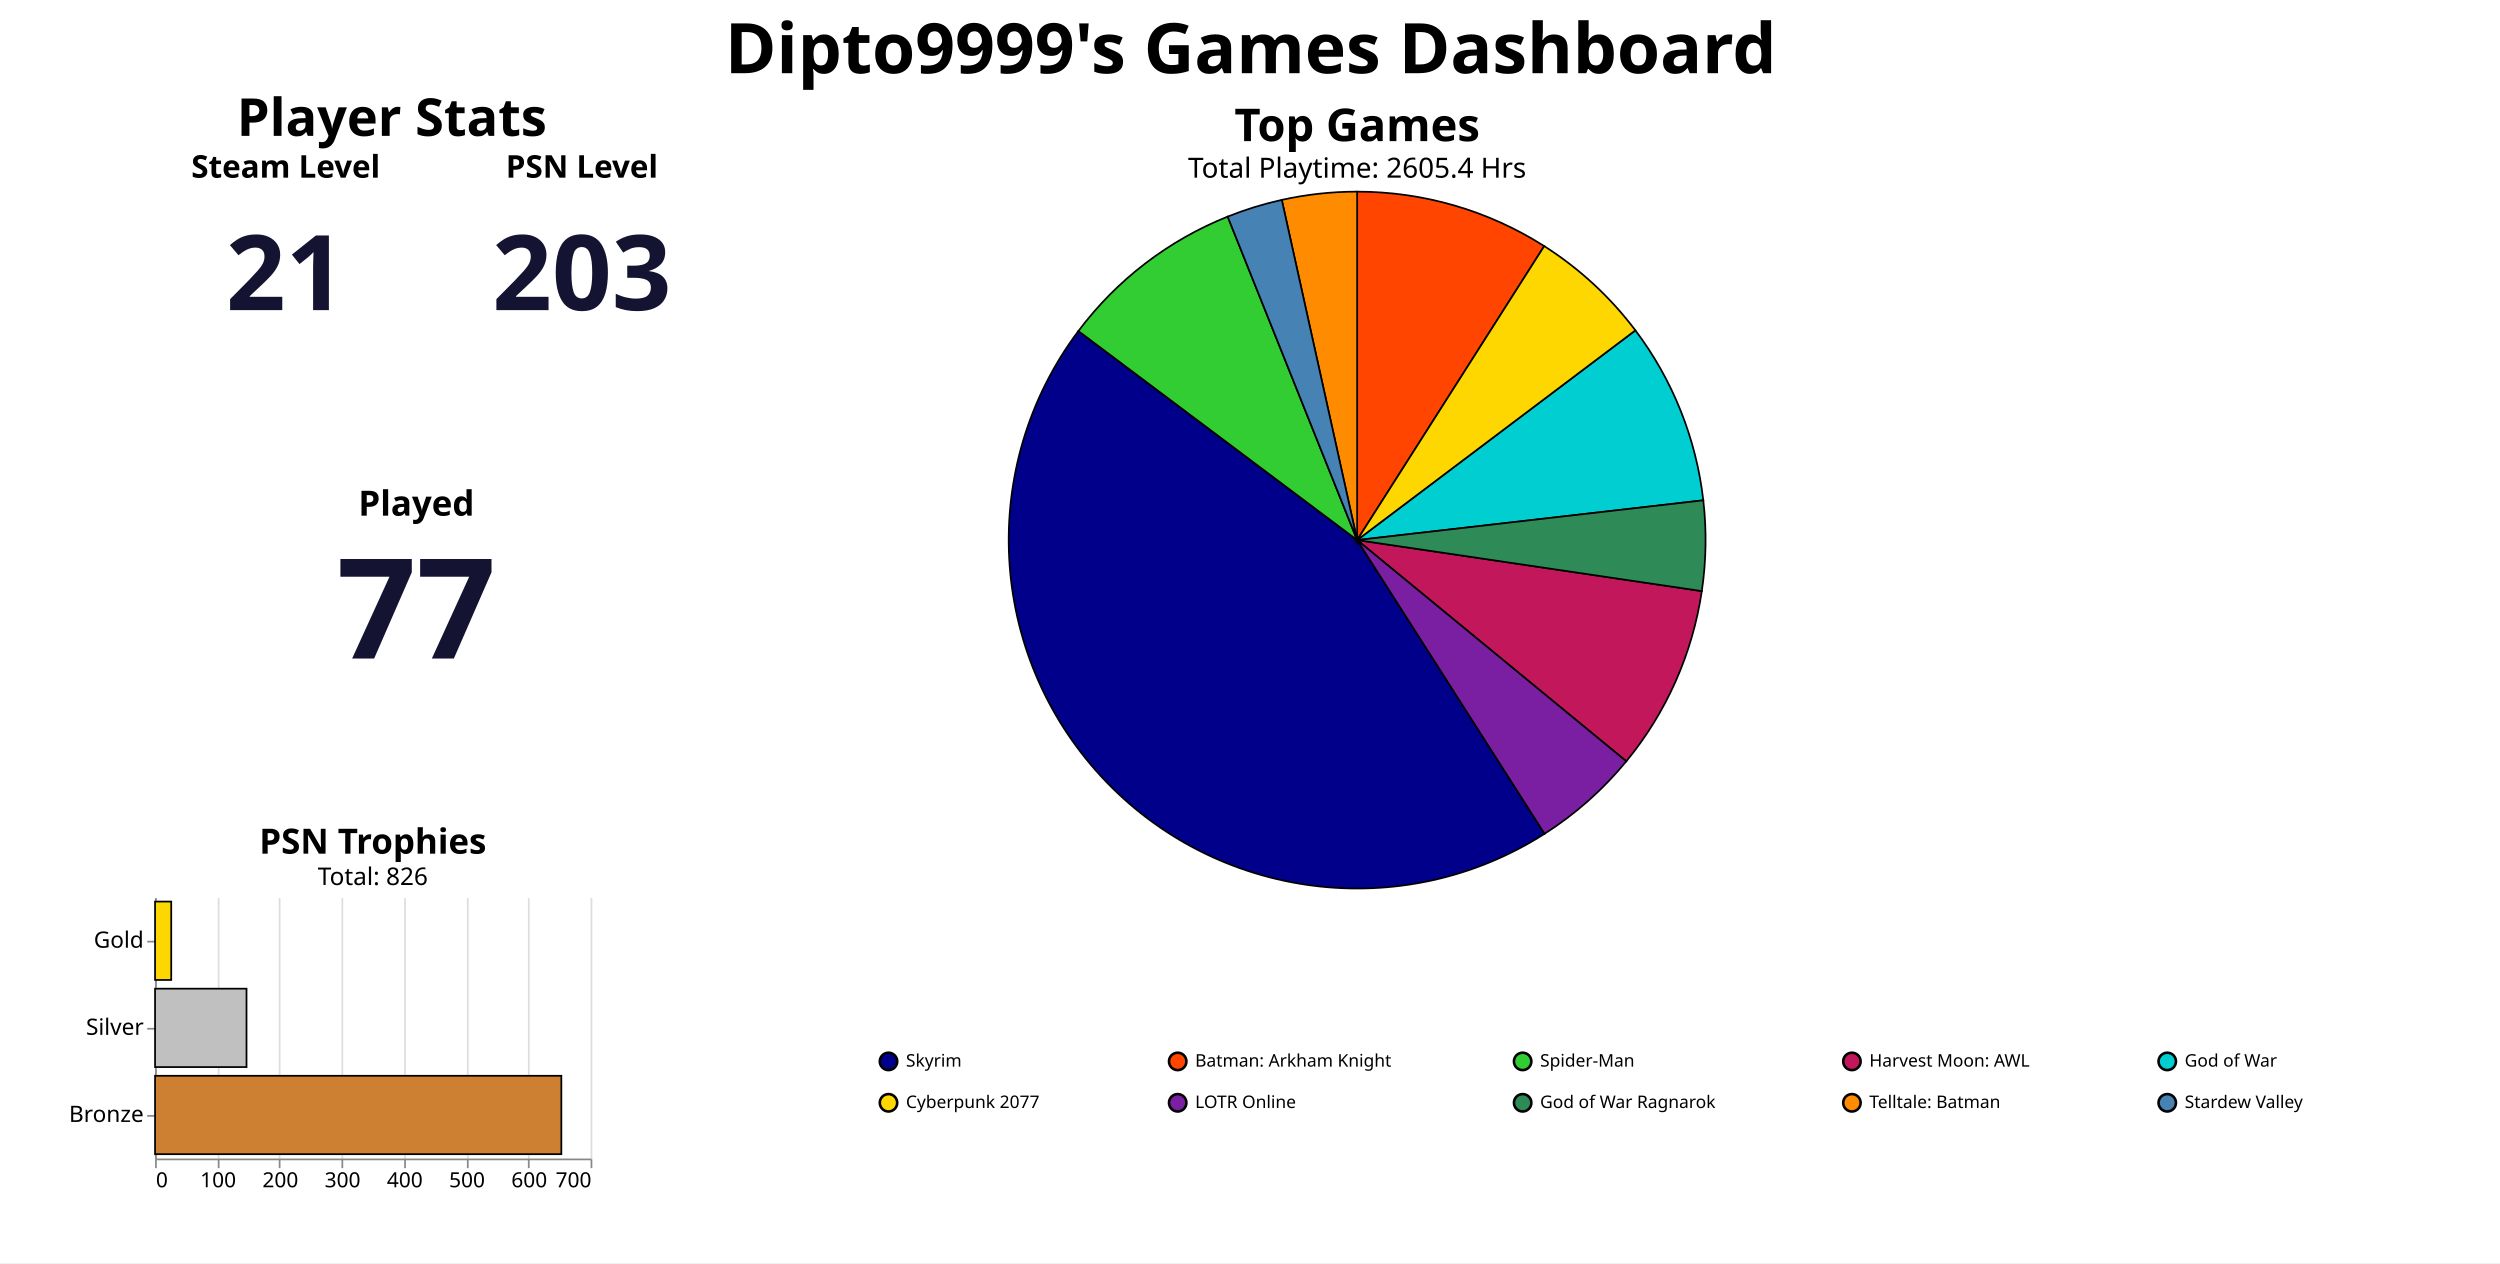
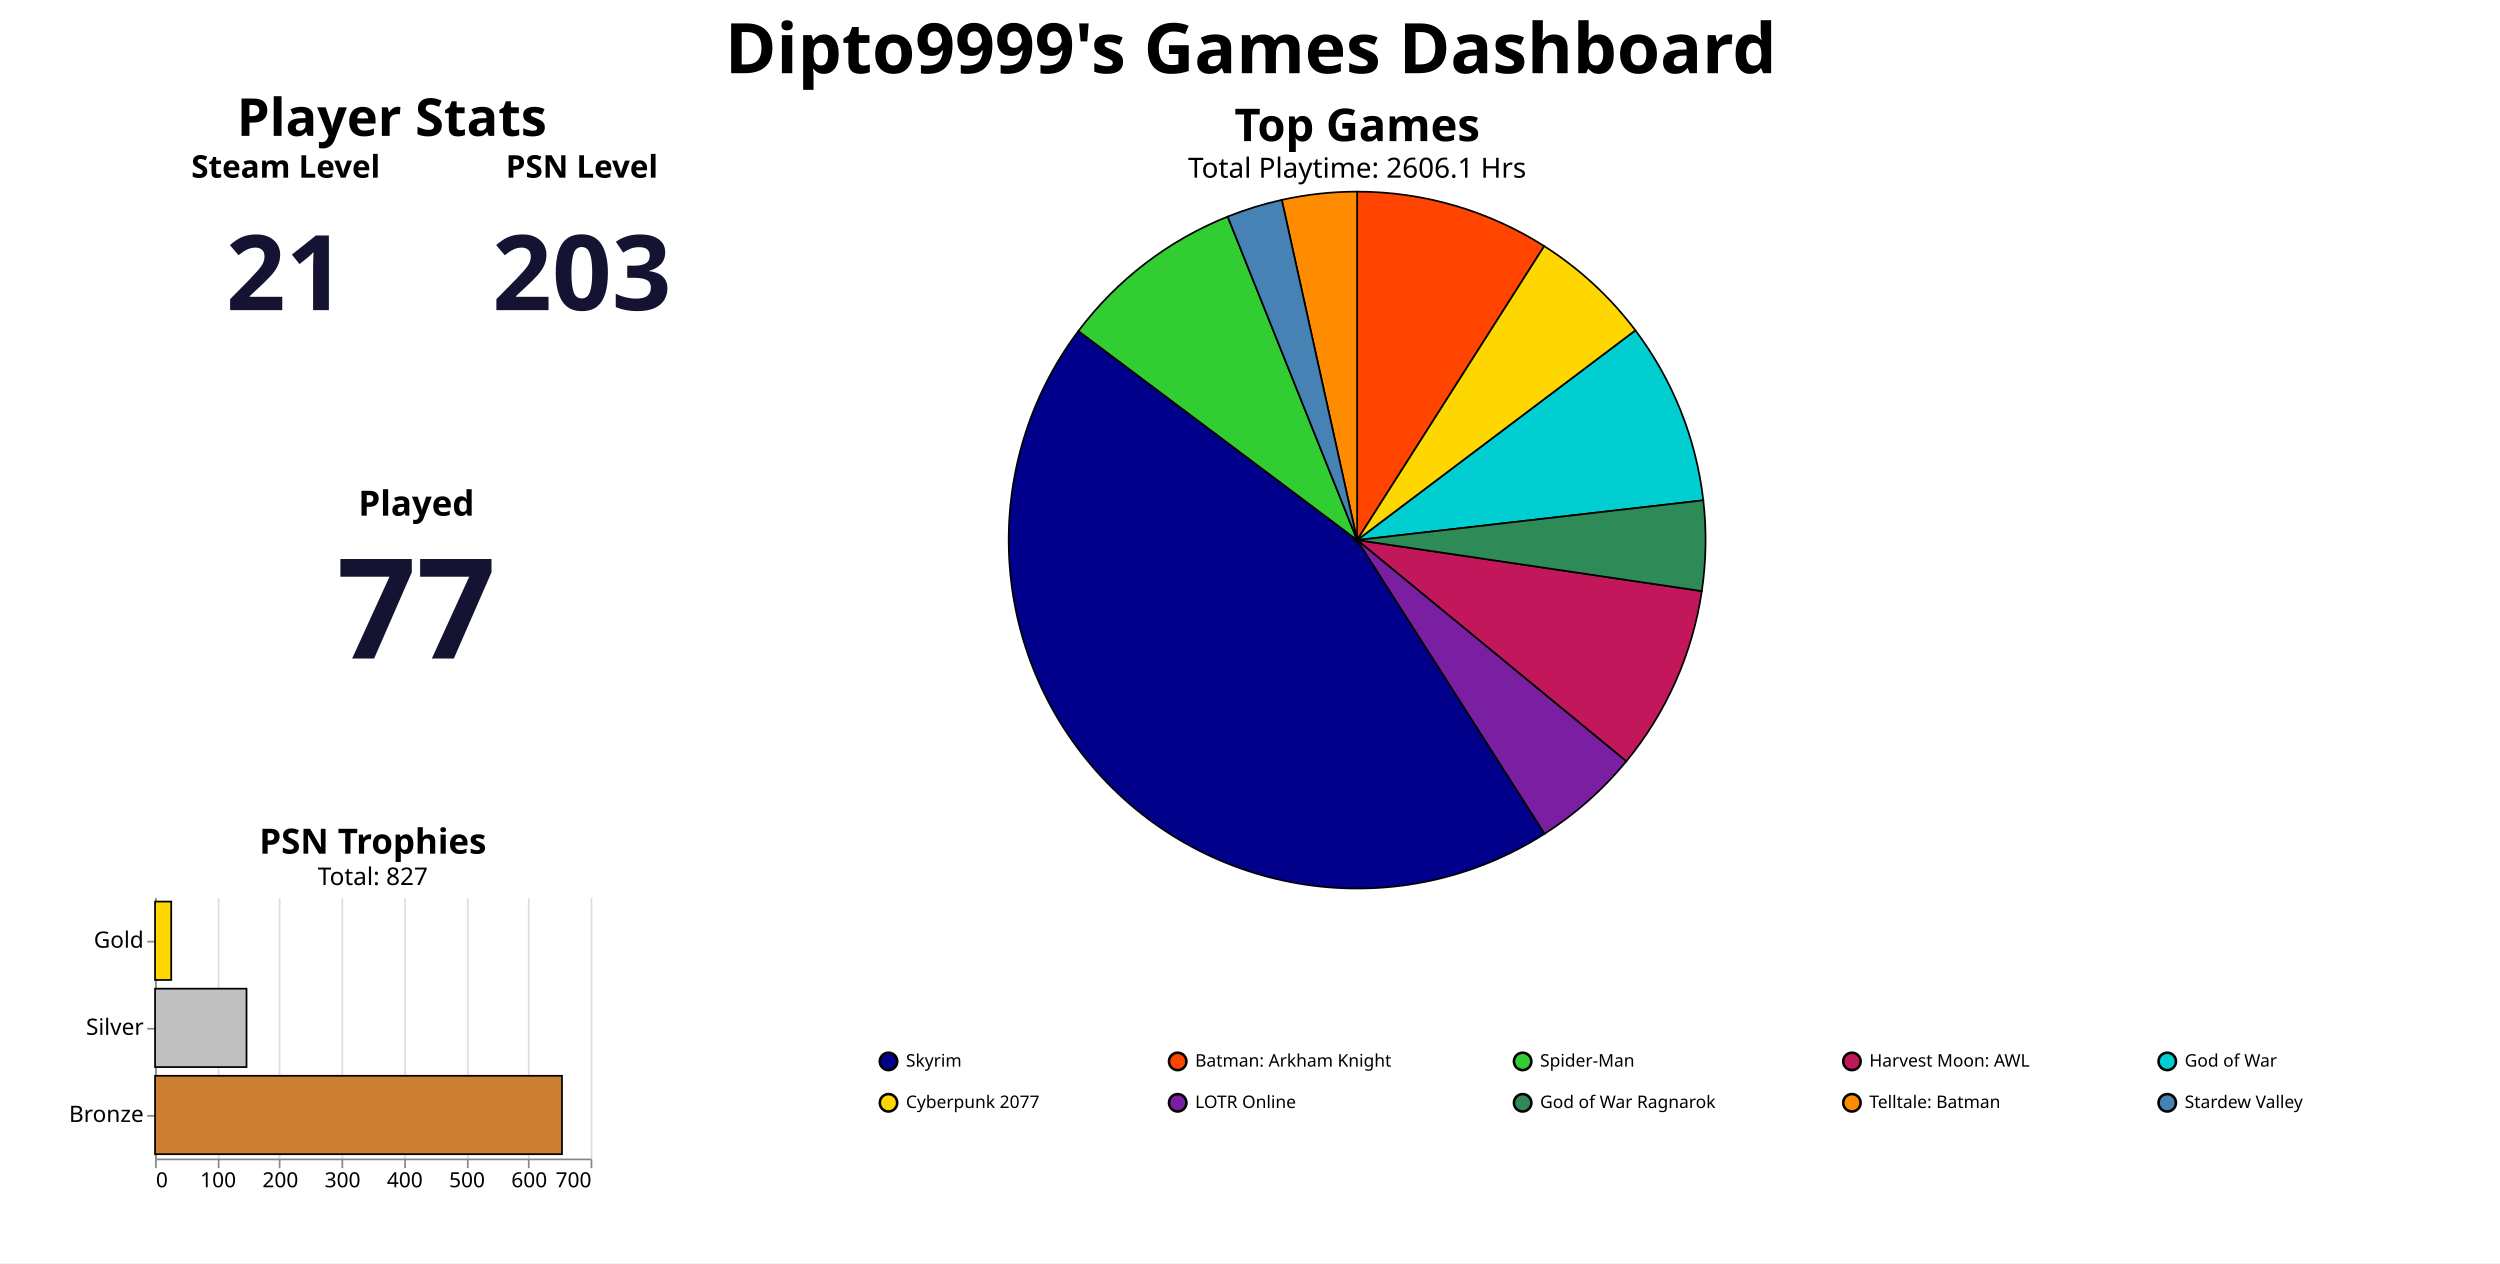
<svg xmlns="http://www.w3.org/2000/svg" version="1.1" class="marks" width="1435" height="725" viewBox="0 0 1435 725">
  <rect width="1435" height="725" fill="white" />
  <g fill="none" stroke-miterlimit="10" transform="translate(89,110)">
    <g class="mark-group role-frame root" role="graphics-object" aria-roledescription="group mark container">
      <g transform="translate(0,0)">
        <path class="background" aria-hidden="true" d="M0,0h0v0h0Z" />
        <g>
          <g class="mark-group role-scope concat_0_group" role="graphics-object" aria-roledescription="group mark container">
            <g transform="translate(0,0)">
              <path class="background" aria-hidden="true" d="M0,0h0v0h0Z" />
              <g>
                <g class="mark-group role-scope concat_0_concat_0_group" role="graphics-object" aria-roledescription="group mark container">
                  <g transform="translate(0,0)">
                    <path class="background" aria-hidden="true" d="M0,0h0v0h0Z" />
                    <g>
                      <g class="mark-group role-scope concat_0_concat_0_concat_0_group" role="graphics-object" aria-roledescription="group mark container">
                        <g transform="translate(0,0)">
                          <path class="background" aria-hidden="true" d="M0,0h150v150h-150Z" stroke="#ddd" stroke-opacity="0" stroke-width="1.5" />
                          <g>
                            <g class="mark-text role-mark concat_0_concat_0_concat_0_marks" role="graphics-object" aria-roledescription="text mark container">
                              <text aria-label="Metric: Steam Level; Value: 21" role="graphics-symbol" aria-roledescription="text mark" text-anchor="middle" transform="translate(75,68)" font-family="sans-serif" font-size="60px" font-weight="bold" fill="#141331">21</text>
                            </g>
                            <g class="mark-group role-title">
                              <g transform="translate(75,-22)">
                                <path class="background" aria-hidden="true" d="M0,0h0v0h0Z" pointer-events="none" />
                                <g>
                                  <g class="mark-text role-title-text" role="graphics-symbol" aria-roledescription="title" aria-label="Title text 'Steam Level'" pointer-events="none">
                                    <text text-anchor="middle" transform="translate(0,14)" font-family="sans-serif" font-size="18px" font-weight="bold" fill="#000" opacity="1">Steam Level</text>
                                  </g>
                                </g>
                                <path class="foreground" aria-hidden="true" d="" pointer-events="none" display="none" />
                              </g>
                            </g>
                          </g>
                          <path class="foreground" aria-hidden="true" d="" display="none" />
                        </g>
                      </g>
                      <g class="mark-group role-scope concat_0_concat_0_concat_1_group" role="graphics-object" aria-roledescription="group mark container">
                        <g transform="translate(170,0)">
                          <path class="background" aria-hidden="true" d="M0,0h150v150h-150Z" stroke="#ddd" stroke-opacity="0" stroke-width="1.5" />
                          <g>
                            <g class="mark-text role-mark concat_0_concat_0_concat_1_marks" role="graphics-object" aria-roledescription="text mark container">
                              <text aria-label="Metric: PSN Level; Value: 203" role="graphics-symbol" aria-roledescription="text mark" text-anchor="middle" transform="translate(75,68)" font-family="sans-serif" font-size="60px" font-weight="bold" fill="#141331">203</text>
                            </g>
                            <g class="mark-group role-title">
                              <g transform="translate(75,-22)">
                                <path class="background" aria-hidden="true" d="M0,0h0v0h0Z" pointer-events="none" />
                                <g>
                                  <g class="mark-text role-title-text" role="graphics-symbol" aria-roledescription="title" aria-label="Title text 'PSN Level'" pointer-events="none">
                                    <text text-anchor="middle" transform="translate(0,14)" font-family="sans-serif" font-size="18px" font-weight="bold" fill="#000" opacity="1">PSN Level</text>
                                  </g>
                                </g>
                                <path class="foreground" aria-hidden="true" d="" pointer-events="none" display="none" />
                              </g>
                            </g>
                          </g>
                          <path class="foreground" aria-hidden="true" d="" display="none" />
                        </g>
                      </g>
                    </g>
                    <path class="foreground" aria-hidden="true" d="" display="none" />
                  </g>
                </g>
                <g class="mark-group role-scope concat_0_concat_1_group" role="graphics-object" aria-roledescription="group mark container">
                  <g transform="translate(0,194)">
                    <path class="background" aria-hidden="true" d="M0,0h300v150h-300Z" stroke="#ddd" stroke-opacity="0" stroke-width="1.5" />
                    <g>
                      <g class="mark-text role-mark concat_0_concat_1_marks" role="graphics-object" aria-roledescription="text mark container">
                        <text aria-label="Metric: Played; Value: 77" role="graphics-symbol" aria-roledescription="text mark" text-anchor="middle" transform="translate(150,74)" font-family="sans-serif" font-size="80px" font-weight="bold" fill="#141331">77</text>
                      </g>
                      <g class="mark-group role-title">
                        <g transform="translate(150,-24)">
                          <path class="background" aria-hidden="true" d="M0,0h0v0h0Z" pointer-events="none" />
                          <g>
                            <g class="mark-text role-title-text" role="graphics-symbol" aria-roledescription="title" aria-label="Title text 'Played'" pointer-events="none">
                              <text text-anchor="middle" transform="translate(0,16)" font-family="sans-serif" font-size="20px" font-weight="bold" fill="#000" opacity="1">Played</text>
                            </g>
                          </g>
                          <path class="foreground" aria-hidden="true" d="" pointer-events="none" display="none" />
                        </g>
                      </g>
                    </g>
                    <path class="foreground" aria-hidden="true" d="" display="none" />
                  </g>
                </g>
                <g class="mark-group role-scope concat_0_concat_2_group" role="graphics-object" aria-roledescription="group mark container">
                  <g transform="translate(0,405)">
                    <path class="background" aria-hidden="true" d="M0,0h250v150h-250Z" stroke="#ddd" stroke-opacity="0" stroke-width="1.5" />
                    <g>
                      <g class="mark-group role-axis" aria-hidden="true">
                        <g transform="translate(0.5,150.5)">
                          <path class="background" aria-hidden="true" d="M0,0h0v0h0Z" pointer-events="none" />
                          <g>
                            <g class="mark-rule role-axis-grid" pointer-events="none">
                              <line transform="translate(0,0)" x2="0" y2="-150" stroke="#ddd" stroke-width="1" opacity="1" />
                              <line transform="translate(36,0)" x2="0" y2="-150" stroke="#ddd" stroke-width="1" opacity="1" />
                              <line transform="translate(71,0)" x2="0" y2="-150" stroke="#ddd" stroke-width="1" opacity="1" />
                              <line transform="translate(107,0)" x2="0" y2="-150" stroke="#ddd" stroke-width="1" opacity="1" />
                              <line transform="translate(143,0)" x2="0" y2="-150" stroke="#ddd" stroke-width="1" opacity="1" />
                              <line transform="translate(179,0)" x2="0" y2="-150" stroke="#ddd" stroke-width="1" opacity="1" />
                              <line transform="translate(214,0)" x2="0" y2="-150" stroke="#ddd" stroke-width="1" opacity="1" />
                              <line transform="translate(250,0)" x2="0" y2="-150" stroke="#ddd" stroke-width="1" opacity="1" />
                            </g>
                          </g>
                          <path class="foreground" aria-hidden="true" d="" pointer-events="none" display="none" />
                        </g>
                      </g>
                      <g class="mark-group role-axis" role="graphics-symbol" aria-roledescription="axis" aria-label="X-axis for a linear scale with values from 0 to 700">
                        <g transform="translate(0.5,150.5)">
                          <path class="background" aria-hidden="true" d="M0,0h0v0h0Z" pointer-events="none" />
                          <g>
                            <g class="mark-rule role-axis-tick" pointer-events="none">
                              <line transform="translate(0,0)" x2="0" y2="5" stroke="#888" stroke-width="1" opacity="1" />
                              <line transform="translate(36,0)" x2="0" y2="5" stroke="#888" stroke-width="1" opacity="1" />
                              <line transform="translate(71,0)" x2="0" y2="5" stroke="#888" stroke-width="1" opacity="1" />
                              <line transform="translate(107,0)" x2="0" y2="5" stroke="#888" stroke-width="1" opacity="1" />
                              <line transform="translate(143,0)" x2="0" y2="5" stroke="#888" stroke-width="1" opacity="1" />
                              <line transform="translate(179,0)" x2="0" y2="5" stroke="#888" stroke-width="1" opacity="1" />
                              <line transform="translate(214,0)" x2="0" y2="5" stroke="#888" stroke-width="1" opacity="1" />
                              <line transform="translate(250,0)" x2="0" y2="5" stroke="#888" stroke-width="1" opacity="1" />
                            </g>
                            <g class="mark-text role-axis-label" pointer-events="none">
                              <text text-anchor="start" transform="translate(0,16)" font-family="sans-serif" font-size="12px" fill="#000" opacity="1">0</text>
                              <text text-anchor="middle" transform="translate(35.71429,16)" font-family="sans-serif" font-size="12px" fill="#000" opacity="1">100</text>
                              <text text-anchor="middle" transform="translate(71.42857,16)" font-family="sans-serif" font-size="12px" fill="#000" opacity="1">200</text>
                              <text text-anchor="middle" transform="translate(107.1429,16)" font-family="sans-serif" font-size="12px" fill="#000" opacity="1">300</text>
                              <text text-anchor="middle" transform="translate(142.8571,16)" font-family="sans-serif" font-size="12px" fill="#000" opacity="1">400</text>
                              <text text-anchor="middle" transform="translate(178.5714,16)" font-family="sans-serif" font-size="12px" fill="#000" opacity="1">500</text>
                              <text text-anchor="middle" transform="translate(214.2857,16)" font-family="sans-serif" font-size="12px" fill="#000" opacity="1">600</text>
                              <text text-anchor="end" transform="translate(250,16)" font-family="sans-serif" font-size="12px" fill="#000" opacity="1">700</text>
                            </g>
                            <g class="mark-rule role-axis-domain" pointer-events="none">
                              <line transform="translate(0,0)" x2="250" y2="0" stroke="#888" stroke-width="1" opacity="1" />
                            </g>
                          </g>
                          <path class="foreground" aria-hidden="true" d="" pointer-events="none" display="none" />
                        </g>
                      </g>
                      <g class="mark-group role-axis" role="graphics-symbol" aria-roledescription="axis" aria-label="Y-axis for a discrete scale with 3 values: Gold, Silver, Bronze">
                        <g transform="translate(0.5,0.5)">
                          <path class="background" aria-hidden="true" d="M0,0h0v0h0Z" pointer-events="none" />
                          <g>
                            <g class="mark-rule role-axis-tick" pointer-events="none">
                              <line transform="translate(0,25)" x2="-5" y2="0" stroke="#888" stroke-width="1" opacity="1" />
                              <line transform="translate(0,75)" x2="-5" y2="0" stroke="#888" stroke-width="1" opacity="1" />
                              <line transform="translate(0,125)" x2="-5" y2="0" stroke="#888" stroke-width="1" opacity="1" />
                            </g>
                            <g class="mark-text role-axis-label" pointer-events="none">
                              <text text-anchor="end" transform="translate(-7,28.5)" font-family="sans-serif" font-size="13px" fill="#000" opacity="1">Gold</text>
                              <text text-anchor="end" transform="translate(-7,78.5)" font-family="sans-serif" font-size="13px" fill="#000" opacity="1">Silver</text>
                              <text text-anchor="end" transform="translate(-7,128.5)" font-family="sans-serif" font-size="13px" fill="#000" opacity="1">Bronze</text>
                            </g>
                            <g class="mark-rule role-axis-domain" pointer-events="none">
                              <line transform="translate(0,0)" x2="0" y2="150" stroke="#888" stroke-width="1" opacity="1" />
                            </g>
                          </g>
                          <path class="foreground" aria-hidden="true" d="" pointer-events="none" display="none" />
                        </g>
                      </g>
                      <g class="mark-rect role-mark concat_0_concat_2_marks" role="graphics-object" aria-roledescription="rect mark container">
                        <path aria-label="count: 26; type: Gold; Trophy: Gold; Count: 26" role="graphics-symbol" aria-roledescription="bar" d="M0,2.5h9.286v45h-9.286Z" fill="#FFD700" stroke="black" stroke-width="1" />
                        <path aria-label="count: 147; type: Silver; Trophy: Silver; Count: 147" role="graphics-symbol" aria-roledescription="bar" d="M0,52.5h52.5v45h-52.5Z" fill="#C0C0C0" stroke="black" stroke-width="1" />
-                         <path aria-label="count: 653; type: Bronze; Trophy: Bronze; Count: 653" role="graphics-symbol" aria-roledescription="bar" d="M0,102.5h233.214v45h-233.214Z" fill="#CD7F32" stroke="black" stroke-width="1" />
+                         <path aria-label="count: 654; type: Bronze; Trophy: Bronze; Count: 654" role="graphics-symbol" aria-roledescription="bar" d="M0,102.5h233.571v45h-233.571Z" fill="#CD7F32" stroke="black" stroke-width="1" />
                      </g>
                      <g class="mark-group role-title">
                        <g transform="translate(125,-41)">
                          <path class="background" aria-hidden="true" d="M0,0h0v0h0Z" pointer-events="none" />
                          <g>
                            <g class="mark-text role-title-text" role="graphics-symbol" aria-roledescription="title" aria-label="Title text 'PSN Trophies'" pointer-events="none">
                              <text text-anchor="middle" transform="translate(0,16)" font-family="sans-serif" font-size="20px" font-weight="bold" fill="#000" opacity="1">PSN Trophies</text>
                            </g>
-                             <g class="mark-text role-title-subtitle" role="graphics-symbol" aria-roledescription="subtitle" aria-label="Subtitle text 'Total: 826'" pointer-events="none">
-                               <text text-anchor="middle" transform="translate(0,34)" font-family="sans-serif" font-size="14px" fill="#000" opacity="1">Total: 826</text>
+                             <g class="mark-text role-title-subtitle" role="graphics-symbol" aria-roledescription="subtitle" aria-label="Subtitle text 'Total: 827'" pointer-events="none">
+                               <text text-anchor="middle" transform="translate(0,34)" font-family="sans-serif" font-size="14px" fill="#000" opacity="1">Total: 827</text>
                            </g>
                          </g>
                          <path class="foreground" aria-hidden="true" d="" pointer-events="none" display="none" />
                        </g>
                      </g>
                    </g>
                    <path class="foreground" aria-hidden="true" d="" display="none" />
                  </g>
                </g>
                <g class="mark-group role-title">
                  <g transform="translate(135.905,-56)">
                    <path class="background" aria-hidden="true" d="M0,0h0v0h0Z" pointer-events="none" />
                    <g>
                      <g class="mark-text role-title-text" role="graphics-symbol" aria-roledescription="title" aria-label="Title text 'Player Stats'" pointer-events="none">
                        <text text-anchor="middle" transform="translate(0,24)" font-family="sans-serif" font-size="30px" font-weight="bold" fill="#000" opacity="1">Player Stats</text>
                      </g>
                    </g>
                    <path class="foreground" aria-hidden="true" d="" pointer-events="none" display="none" />
                  </g>
                </g>
              </g>
              <path class="foreground" aria-hidden="true" d="" display="none" />
            </g>
          </g>
          <g class="mark-group role-scope concat_1_group" role="graphics-object" aria-roledescription="group mark container">
            <g transform="translate(340,0)">
              <path class="background" aria-hidden="true" d="M0,0h700v400h-700Z" />
              <g>
                <g class="mark-arc role-mark concat_1_marks" role="graphics-object" aria-roledescription="arc mark container">
                  <path aria-label="playtime_percentage: 44.28; name: Skyrim; Game: Skyrim; Time (Hrs): 845.3; Playtime (%): 44.28" role="graphics-symbol" aria-roledescription="arc mark" transform="translate(350,200)" d="M-160.012,-119.984A200,200,0,0,0,107.589,168.596L0,0Z" fill="#00008B" stroke="black" stroke-width="1" />
                  <path aria-label="playtime_percentage: 9.02; name: Batman: Arkham Knight; Game: Batman: Arkham Knight; Time (Hrs): 172.2; Playtime (%): 9.02" role="graphics-symbol" aria-roledescription="arc mark" transform="translate(350,200)" d="M107.377,-168.731A200,200,0,0,0,0,-200L0,0Z" fill="#FF4500" stroke="black" stroke-width="1" />
                  <path aria-label="playtime_percentage: 8.7; name: Spider-Man; Game: Spider-Man; Time (Hrs): 166.1; Playtime (%): 8.70" role="graphics-symbol" aria-roledescription="arc mark" transform="translate(350,200)" d="M-74.325,-185.676A200,200,0,0,0,-160.012,-119.984L0,0Z" fill="#32CD32" stroke="black" stroke-width="1" />
                  <path aria-label="playtime_percentage: 8.61; name: Harvest Moon: AWL; Game: Harvest Moon: AWL; Time (Hrs): 164.3; Playtime (%): 8.61" role="graphics-symbol" aria-roledescription="arc mark" transform="translate(350,200)" d="M154.502,127A200,200,0,0,0,197.842,29.299L0,0Z" fill="#C2185B" stroke="black" stroke-width="1" />
                  <path aria-label="playtime_percentage: 8.46; name: God of War; Game: God of War; Time (Hrs): 161.5; Playtime (%): 8.46" role="graphics-symbol" aria-roledescription="arc mark" transform="translate(350,200)" d="M198.694,-22.821A200,200,0,0,0,159.71,-120.385L0,0Z" fill="#00CED1" stroke="black" stroke-width="1" />
                  <path aria-label="playtime_percentage: 5.7; name: Cyberpunk 2077; Game: Cyberpunk 2077; Time (Hrs): 108.8; Playtime (%): 5.70" role="graphics-symbol" aria-roledescription="arc mark" transform="translate(350,200)" d="M159.71,-120.385A200,200,0,0,0,107.377,-168.731L0,0Z" fill="#FFD700" stroke="black" stroke-width="1" />
                  <path aria-label="playtime_percentage: 5.01; name: LOTR Online; Game: LOTR Online; Time (Hrs): 95.7; Playtime (%): 5.01" role="graphics-symbol" aria-roledescription="arc mark" transform="translate(350,200)" d="M107.589,168.596A200,200,0,0,0,154.502,127L0,0Z" fill="#7B1FA2" stroke="black" stroke-width="1" />
                  <path aria-label="playtime_percentage: 4.16; name: God of War Ragnarok; Game: God of War Ragnarok; Time (Hrs): 79.4; Playtime (%): 4.16" role="graphics-symbol" aria-roledescription="arc mark" transform="translate(350,200)" d="M197.842,29.299A200,200,0,0,0,198.694,-22.821L0,0Z" fill="#2E8B57" stroke="black" stroke-width="1" />
                  <path aria-label="playtime_percentage: 3.47; name: Telltale: Batman; Game: Telltale: Batman; Time (Hrs): 66.2; Playtime (%): 3.47" role="graphics-symbol" aria-roledescription="arc mark" transform="translate(350,200)" d="M0,-200A200,200,0,0,0,-43.261,-195.265L0,0Z" fill="#FF8C00" stroke="black" stroke-width="1" />
                  <path aria-label="playtime_percentage: 2.59; name: Stardew Valley; Game: Stardew Valley; Time (Hrs): 49.5; Playtime (%): 2.59" role="graphics-symbol" aria-roledescription="arc mark" transform="translate(350,200)" d="M-43.261,-195.265A200,200,0,0,0,-74.325,-185.676L0,0Z" fill="#4682B4" stroke="black" stroke-width="1" />
                </g>
                <g class="mark-group role-legend" role="graphics-symbol" aria-roledescription="legend" aria-label="Symbol legend for fill color with 10 values: Skyrim, Batman: Arkham Knight, Spider-Man, Harvest Moon: AWL, God of War, ending with Stardew Valley">
                  <g transform="translate(0,418)">
                    <path class="background" aria-hidden="true" d="M0,0h966v187h-966Z" pointer-events="none" />
                    <g>
                      <g class="mark-group role-legend-entry">
                        <g transform="translate(75,75)">
                          <path class="background" aria-hidden="true" d="M0,0h0v0h0Z" pointer-events="none" />
                          <g>
                            <g class="mark-group role-scope" role="graphics-object" aria-roledescription="group mark container">
                              <g transform="translate(0,0.25)">
                                <path class="background" aria-hidden="true" d="M0,0h89.384v12.5h-89.384Z" pointer-events="none" opacity="1" />
                                <g>
                                  <g class="mark-symbol role-legend-symbol" pointer-events="none">
                                    <path transform="translate(6,6)" d="M5,0A5,5,0,1,1,-5,0A5,5,0,1,1,5,0" fill="#00008B" stroke="black" stroke-width="1.5" opacity="1" />
                                  </g>
                                  <g class="mark-text role-legend-label" pointer-events="none">
                                    <text text-anchor="start" transform="translate(16,9)" font-family="sans-serif" font-size="10px" fill="#000" opacity="1">Skyrim</text>
                                  </g>
                                </g>
                                <path class="foreground" aria-hidden="true" d="" pointer-events="none" display="none" />
                              </g>
                              <g transform="translate(166,0.25)">
                                <path class="background" aria-hidden="true" d="M0,0h121.054v12.5h-121.054Z" pointer-events="none" opacity="1" />
                                <g>
                                  <g class="mark-symbol role-legend-symbol" pointer-events="none">
                                    <path transform="translate(6,6)" d="M5,0A5,5,0,1,1,-5,0A5,5,0,1,1,5,0" fill="#FF4500" stroke="black" stroke-width="1.5" opacity="1" />
                                  </g>
                                  <g class="mark-text role-legend-label" pointer-events="none">
                                    <text text-anchor="start" transform="translate(16,9)" font-family="sans-serif" font-size="10px" fill="#000" opacity="1">Batman: Arkham Knight</text>
                                  </g>
                                </g>
                                <path class="foreground" aria-hidden="true" d="" pointer-events="none" display="none" />
                              </g>
                              <g transform="translate(364,0.25)">
                                <path class="background" aria-hidden="true" d="M0,0h112.895v12.5h-112.895Z" pointer-events="none" opacity="1" />
                                <g>
                                  <g class="mark-symbol role-legend-symbol" pointer-events="none">
                                    <path transform="translate(6,6)" d="M5,0A5,5,0,1,1,-5,0A5,5,0,1,1,5,0" fill="#32CD32" stroke="black" stroke-width="1.5" opacity="1" />
                                  </g>
                                  <g class="mark-text role-legend-label" pointer-events="none">
                                    <text text-anchor="start" transform="translate(16,9)" font-family="sans-serif" font-size="10px" fill="#000" opacity="1">Spider-Man</text>
                                  </g>
                                </g>
                                <path class="foreground" aria-hidden="true" d="" pointer-events="none" display="none" />
                              </g>
                              <g transform="translate(553,0.25)">
                                <path class="background" aria-hidden="true" d="M0,0h104.55v12.5h-104.55Z" pointer-events="none" opacity="1" />
                                <g>
                                  <g class="mark-symbol role-legend-symbol" pointer-events="none">
                                    <path transform="translate(6,6)" d="M5,0A5,5,0,1,1,-5,0A5,5,0,1,1,5,0" fill="#C2185B" stroke="black" stroke-width="1.5" opacity="1" />
                                  </g>
                                  <g class="mark-text role-legend-label" pointer-events="none">
                                    <text text-anchor="start" transform="translate(16,9)" font-family="sans-serif" font-size="10px" fill="#000" opacity="1">Harvest Moon: AWL</text>
                                  </g>
                                </g>
                                <path class="foreground" aria-hidden="true" d="" pointer-events="none" display="none" />
                              </g>
                              <g transform="translate(734,0.25)">
                                <path class="background" aria-hidden="true" d="M0,0h81.957v12.5h-81.957Z" pointer-events="none" opacity="1" />
                                <g>
                                  <g class="mark-symbol role-legend-symbol" pointer-events="none">
                                    <path transform="translate(6,6)" d="M5,0A5,5,0,1,1,-5,0A5,5,0,1,1,5,0" fill="#00CED1" stroke="black" stroke-width="1.5" opacity="1" />
                                  </g>
                                  <g class="mark-text role-legend-label" pointer-events="none">
                                    <text text-anchor="start" transform="translate(16,9)" font-family="sans-serif" font-size="10px" fill="#000" opacity="1">God of War</text>
                                  </g>
                                </g>
                                <path class="foreground" aria-hidden="true" d="" pointer-events="none" display="none" />
                              </g>
                              <g transform="translate(0,24)">
                                <path class="background" aria-hidden="true" d="M0,0h89.384v12.5h-89.384Z" pointer-events="none" opacity="1" />
                                <g>
                                  <g class="mark-symbol role-legend-symbol" pointer-events="none">
                                    <path transform="translate(6,6)" d="M5,0A5,5,0,1,1,-5,0A5,5,0,1,1,5,0" fill="#FFD700" stroke="black" stroke-width="1.5" opacity="1" />
                                  </g>
                                  <g class="mark-text role-legend-label" pointer-events="none">
                                    <text text-anchor="start" transform="translate(16,9)" font-family="sans-serif" font-size="10px" fill="#000" opacity="1">Cyberpunk 2077</text>
                                  </g>
                                </g>
                                <path class="foreground" aria-hidden="true" d="" pointer-events="none" display="none" />
                              </g>
                              <g transform="translate(166,24)">
                                <path class="background" aria-hidden="true" d="M0,0h121.054v12.5h-121.054Z" pointer-events="none" opacity="1" />
                                <g>
                                  <g class="mark-symbol role-legend-symbol" pointer-events="none">
                                    <path transform="translate(6,6)" d="M5,0A5,5,0,1,1,-5,0A5,5,0,1,1,5,0" fill="#7B1FA2" stroke="black" stroke-width="1.5" opacity="1" />
                                  </g>
                                  <g class="mark-text role-legend-label" pointer-events="none">
                                    <text text-anchor="start" transform="translate(16,9)" font-family="sans-serif" font-size="10px" fill="#000" opacity="1">LOTR Online</text>
                                  </g>
                                </g>
                                <path class="foreground" aria-hidden="true" d="" pointer-events="none" display="none" />
                              </g>
                              <g transform="translate(364,24)">
                                <path class="background" aria-hidden="true" d="M0,0h112.895v12.5h-112.895Z" pointer-events="none" opacity="1" />
                                <g>
                                  <g class="mark-symbol role-legend-symbol" pointer-events="none">
                                    <path transform="translate(6,6)" d="M5,0A5,5,0,1,1,-5,0A5,5,0,1,1,5,0" fill="#2E8B57" stroke="black" stroke-width="1.5" opacity="1" />
                                  </g>
                                  <g class="mark-text role-legend-label" pointer-events="none">
                                    <text text-anchor="start" transform="translate(16,9)" font-family="sans-serif" font-size="10px" fill="#000" opacity="1">God of War Ragnarok</text>
                                  </g>
                                </g>
                                <path class="foreground" aria-hidden="true" d="" pointer-events="none" display="none" />
                              </g>
                              <g transform="translate(553,24)">
                                <path class="background" aria-hidden="true" d="M0,0h104.55v12.5h-104.55Z" pointer-events="none" opacity="1" />
                                <g>
                                  <g class="mark-symbol role-legend-symbol" pointer-events="none">
                                    <path transform="translate(6,6)" d="M5,0A5,5,0,1,1,-5,0A5,5,0,1,1,5,0" fill="#FF8C00" stroke="black" stroke-width="1.5" opacity="1" />
                                  </g>
                                  <g class="mark-text role-legend-label" pointer-events="none">
                                    <text text-anchor="start" transform="translate(16,9)" font-family="sans-serif" font-size="10px" fill="#000" opacity="1">Telltale: Batman</text>
                                  </g>
                                </g>
                                <path class="foreground" aria-hidden="true" d="" pointer-events="none" display="none" />
                              </g>
                              <g transform="translate(734,24)">
                                <path class="background" aria-hidden="true" d="M0,0h81.957v12.5h-81.957Z" pointer-events="none" opacity="1" />
                                <g>
                                  <g class="mark-symbol role-legend-symbol" pointer-events="none">
                                    <path transform="translate(6,6)" d="M5,0A5,5,0,1,1,-5,0A5,5,0,1,1,5,0" fill="#4682B4" stroke="black" stroke-width="1.5" opacity="1" />
                                  </g>
                                  <g class="mark-text role-legend-label" pointer-events="none">
                                    <text text-anchor="start" transform="translate(16,9)" font-family="sans-serif" font-size="10px" fill="#000" opacity="1">Stardew Valley</text>
                                  </g>
                                </g>
                                <path class="foreground" aria-hidden="true" d="" pointer-events="none" display="none" />
                              </g>
                            </g>
                          </g>
                          <path class="foreground" aria-hidden="true" d="" pointer-events="none" display="none" />
                        </g>
                      </g>
                    </g>
                    <path class="foreground" aria-hidden="true" d="" pointer-events="none" display="none" />
                  </g>
                </g>
                <g class="mark-group role-title">
                  <g transform="translate(350,-50)">
                    <path class="background" aria-hidden="true" d="M0,0h0v0h0Z" pointer-events="none" />
                    <g>
                      <g class="mark-text role-title-text" role="graphics-symbol" aria-roledescription="title" aria-label="Title text 'Top Games'" pointer-events="none">
                        <text text-anchor="middle" transform="translate(0,21)" font-family="sans-serif" font-size="26px" font-weight="bold" fill="#000" opacity="1">Top Games</text>
                      </g>
-                       <g class="mark-text role-title-subtitle" role="graphics-symbol" aria-roledescription="subtitle" aria-label="Subtitle text 'Total Playtime: 2605.4 Hrs'" pointer-events="none">
-                         <text text-anchor="middle" transform="translate(0,42)" font-family="sans-serif" font-size="16px" fill="#000" opacity="1">Total Playtime: 2605.4 Hrs</text>
+                       <g class="mark-text role-title-subtitle" role="graphics-symbol" aria-roledescription="subtitle" aria-label="Subtitle text 'Total Playtime: 2606.1 Hrs'" pointer-events="none">
+                         <text text-anchor="middle" transform="translate(0,42)" font-family="sans-serif" font-size="16px" fill="#000" opacity="1">Total Playtime: 2606.1 Hrs</text>
                      </g>
                    </g>
                    <path class="foreground" aria-hidden="true" d="" pointer-events="none" display="none" />
                  </g>
                </g>
              </g>
              <path class="foreground" aria-hidden="true" d="" display="none" />
            </g>
          </g>
          <g class="mark-group role-title">
            <g transform="translate(628.905,-100)">
              <path class="background" aria-hidden="true" d="M0,0h0v0h0Z" pointer-events="none" />
              <g>
                <g class="mark-text role-title-text" role="graphics-symbol" aria-roledescription="title" aria-label="Title text 'Dipto9999's Games Dashboard'" pointer-events="none">
                  <text text-anchor="middle" transform="translate(0,32)" font-family="sans-serif" font-size="40px" font-weight="bold" fill="#000" opacity="1">Dipto9999's Games Dashboard</text>
                </g>
              </g>
              <path class="foreground" aria-hidden="true" d="" pointer-events="none" display="none" />
            </g>
          </g>
        </g>
        <path class="foreground" aria-hidden="true" d="" display="none" />
      </g>
    </g>
  </g>
</svg>
